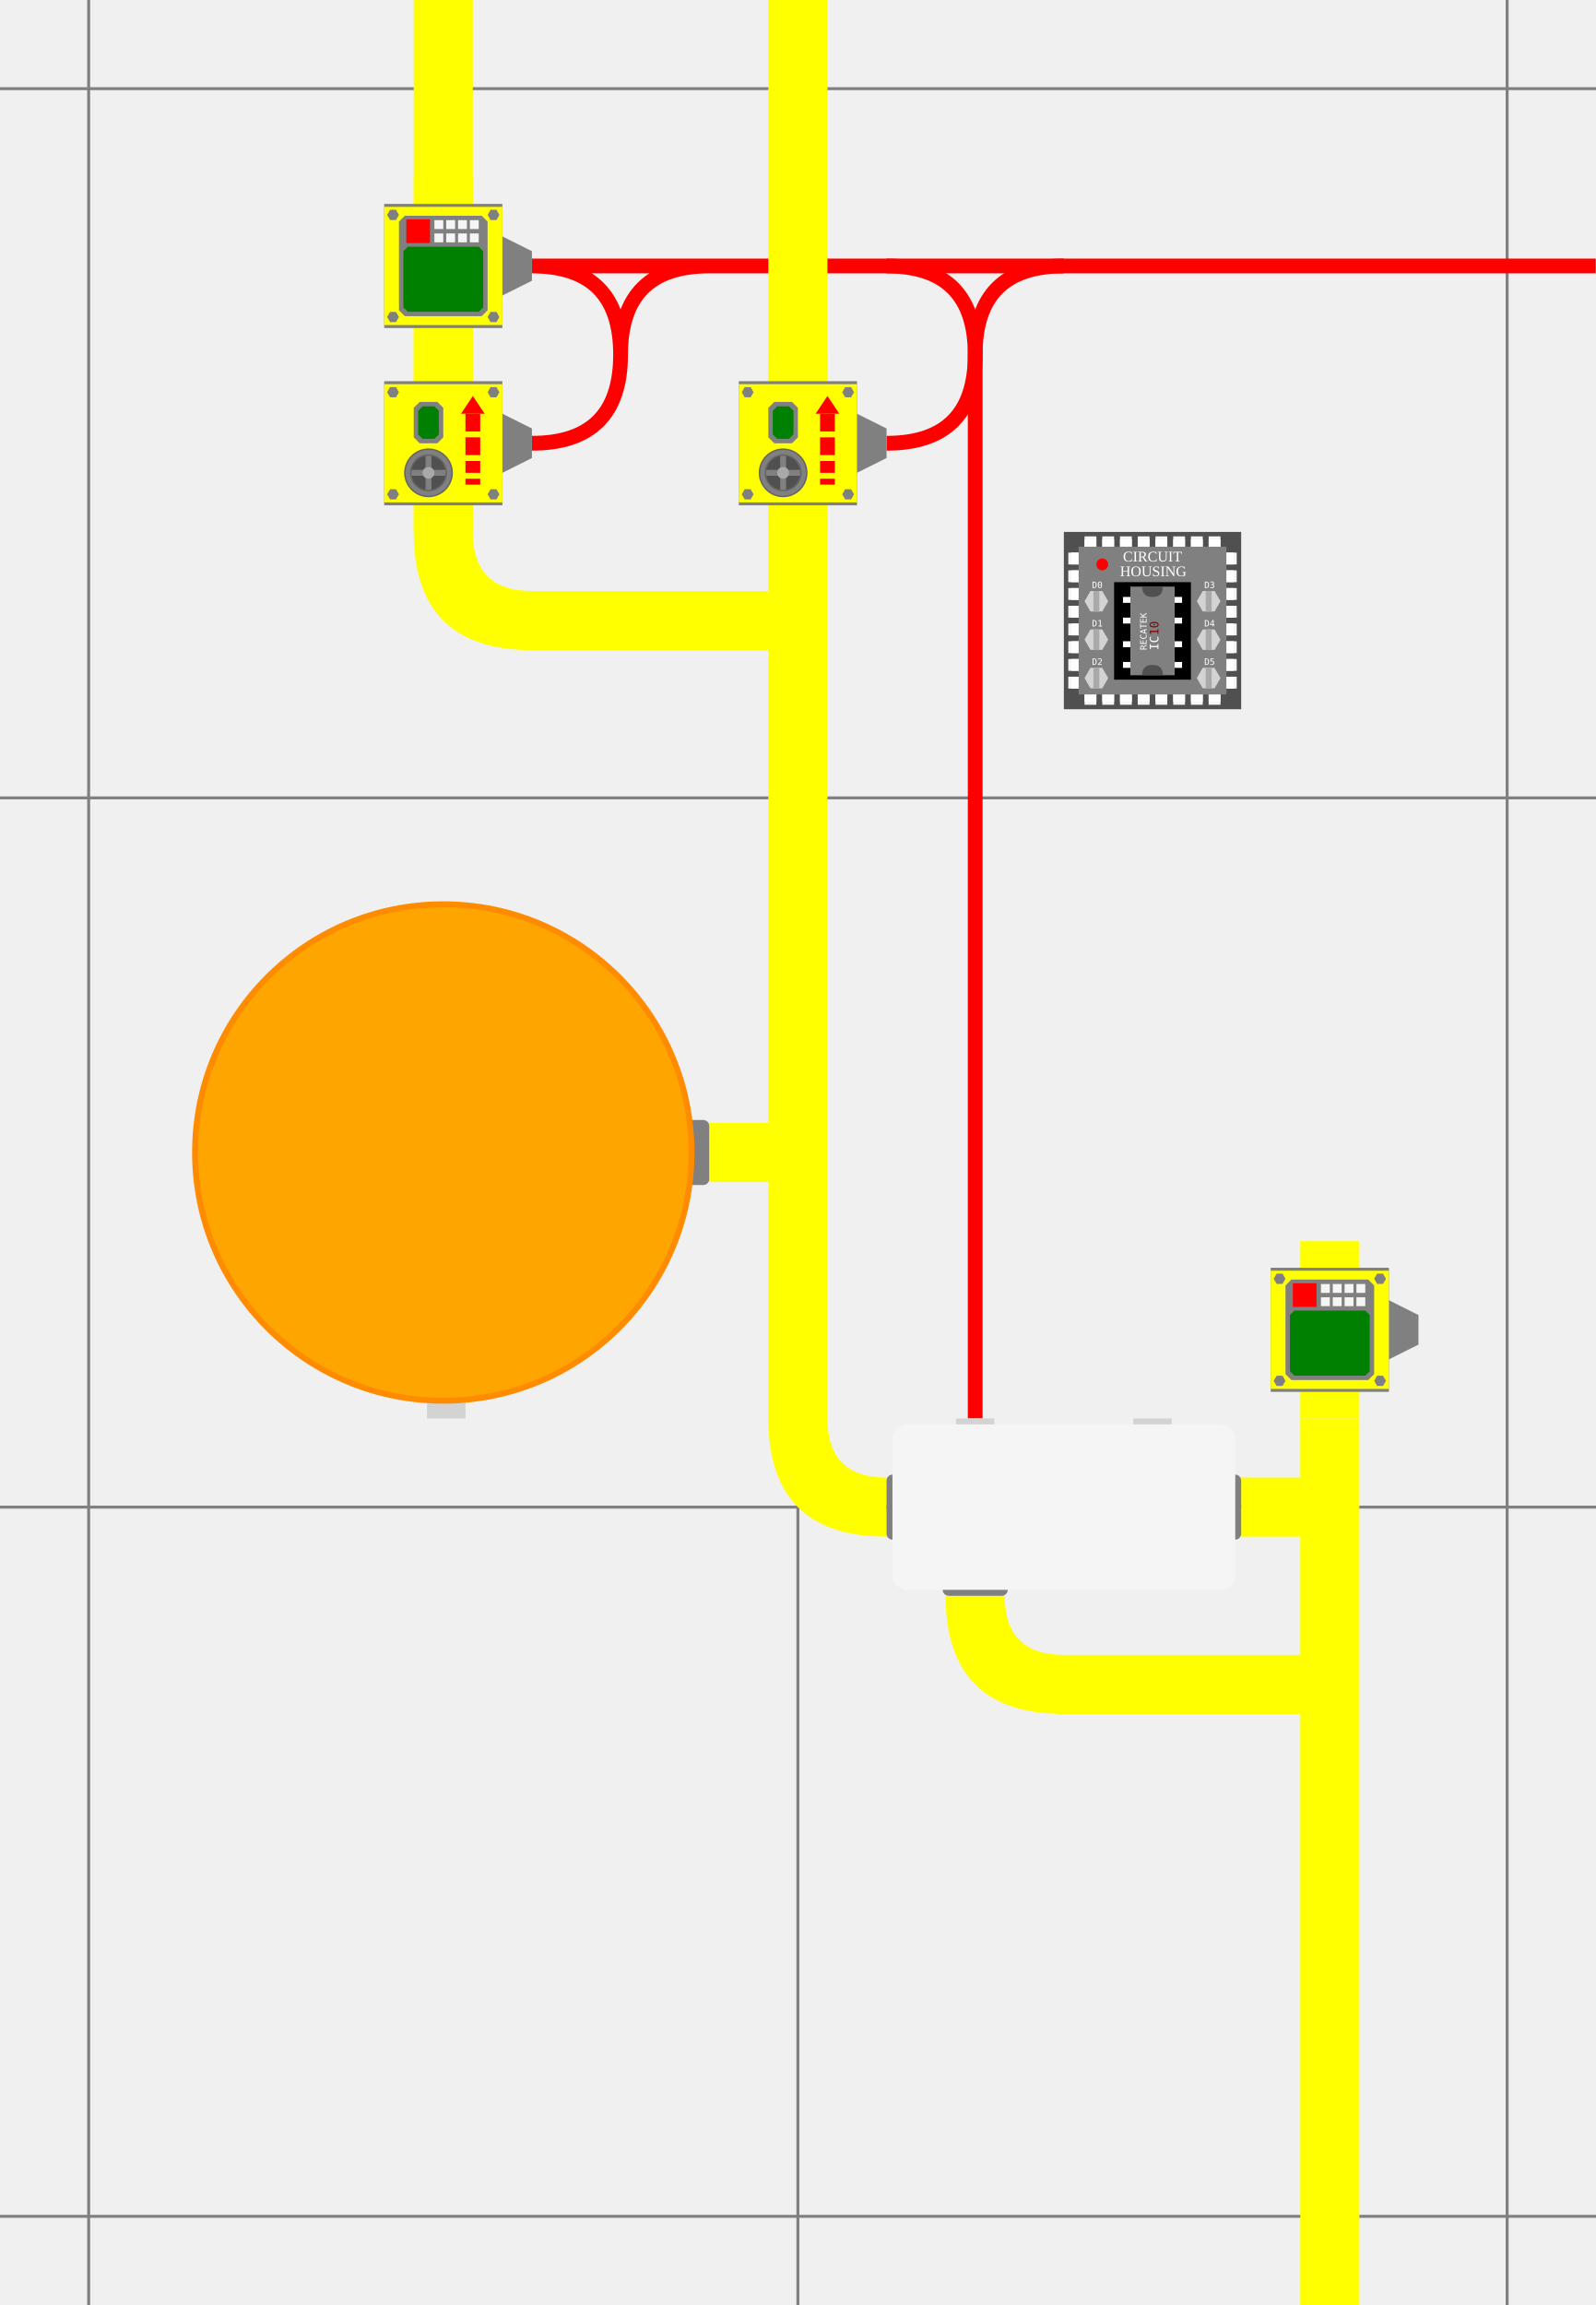
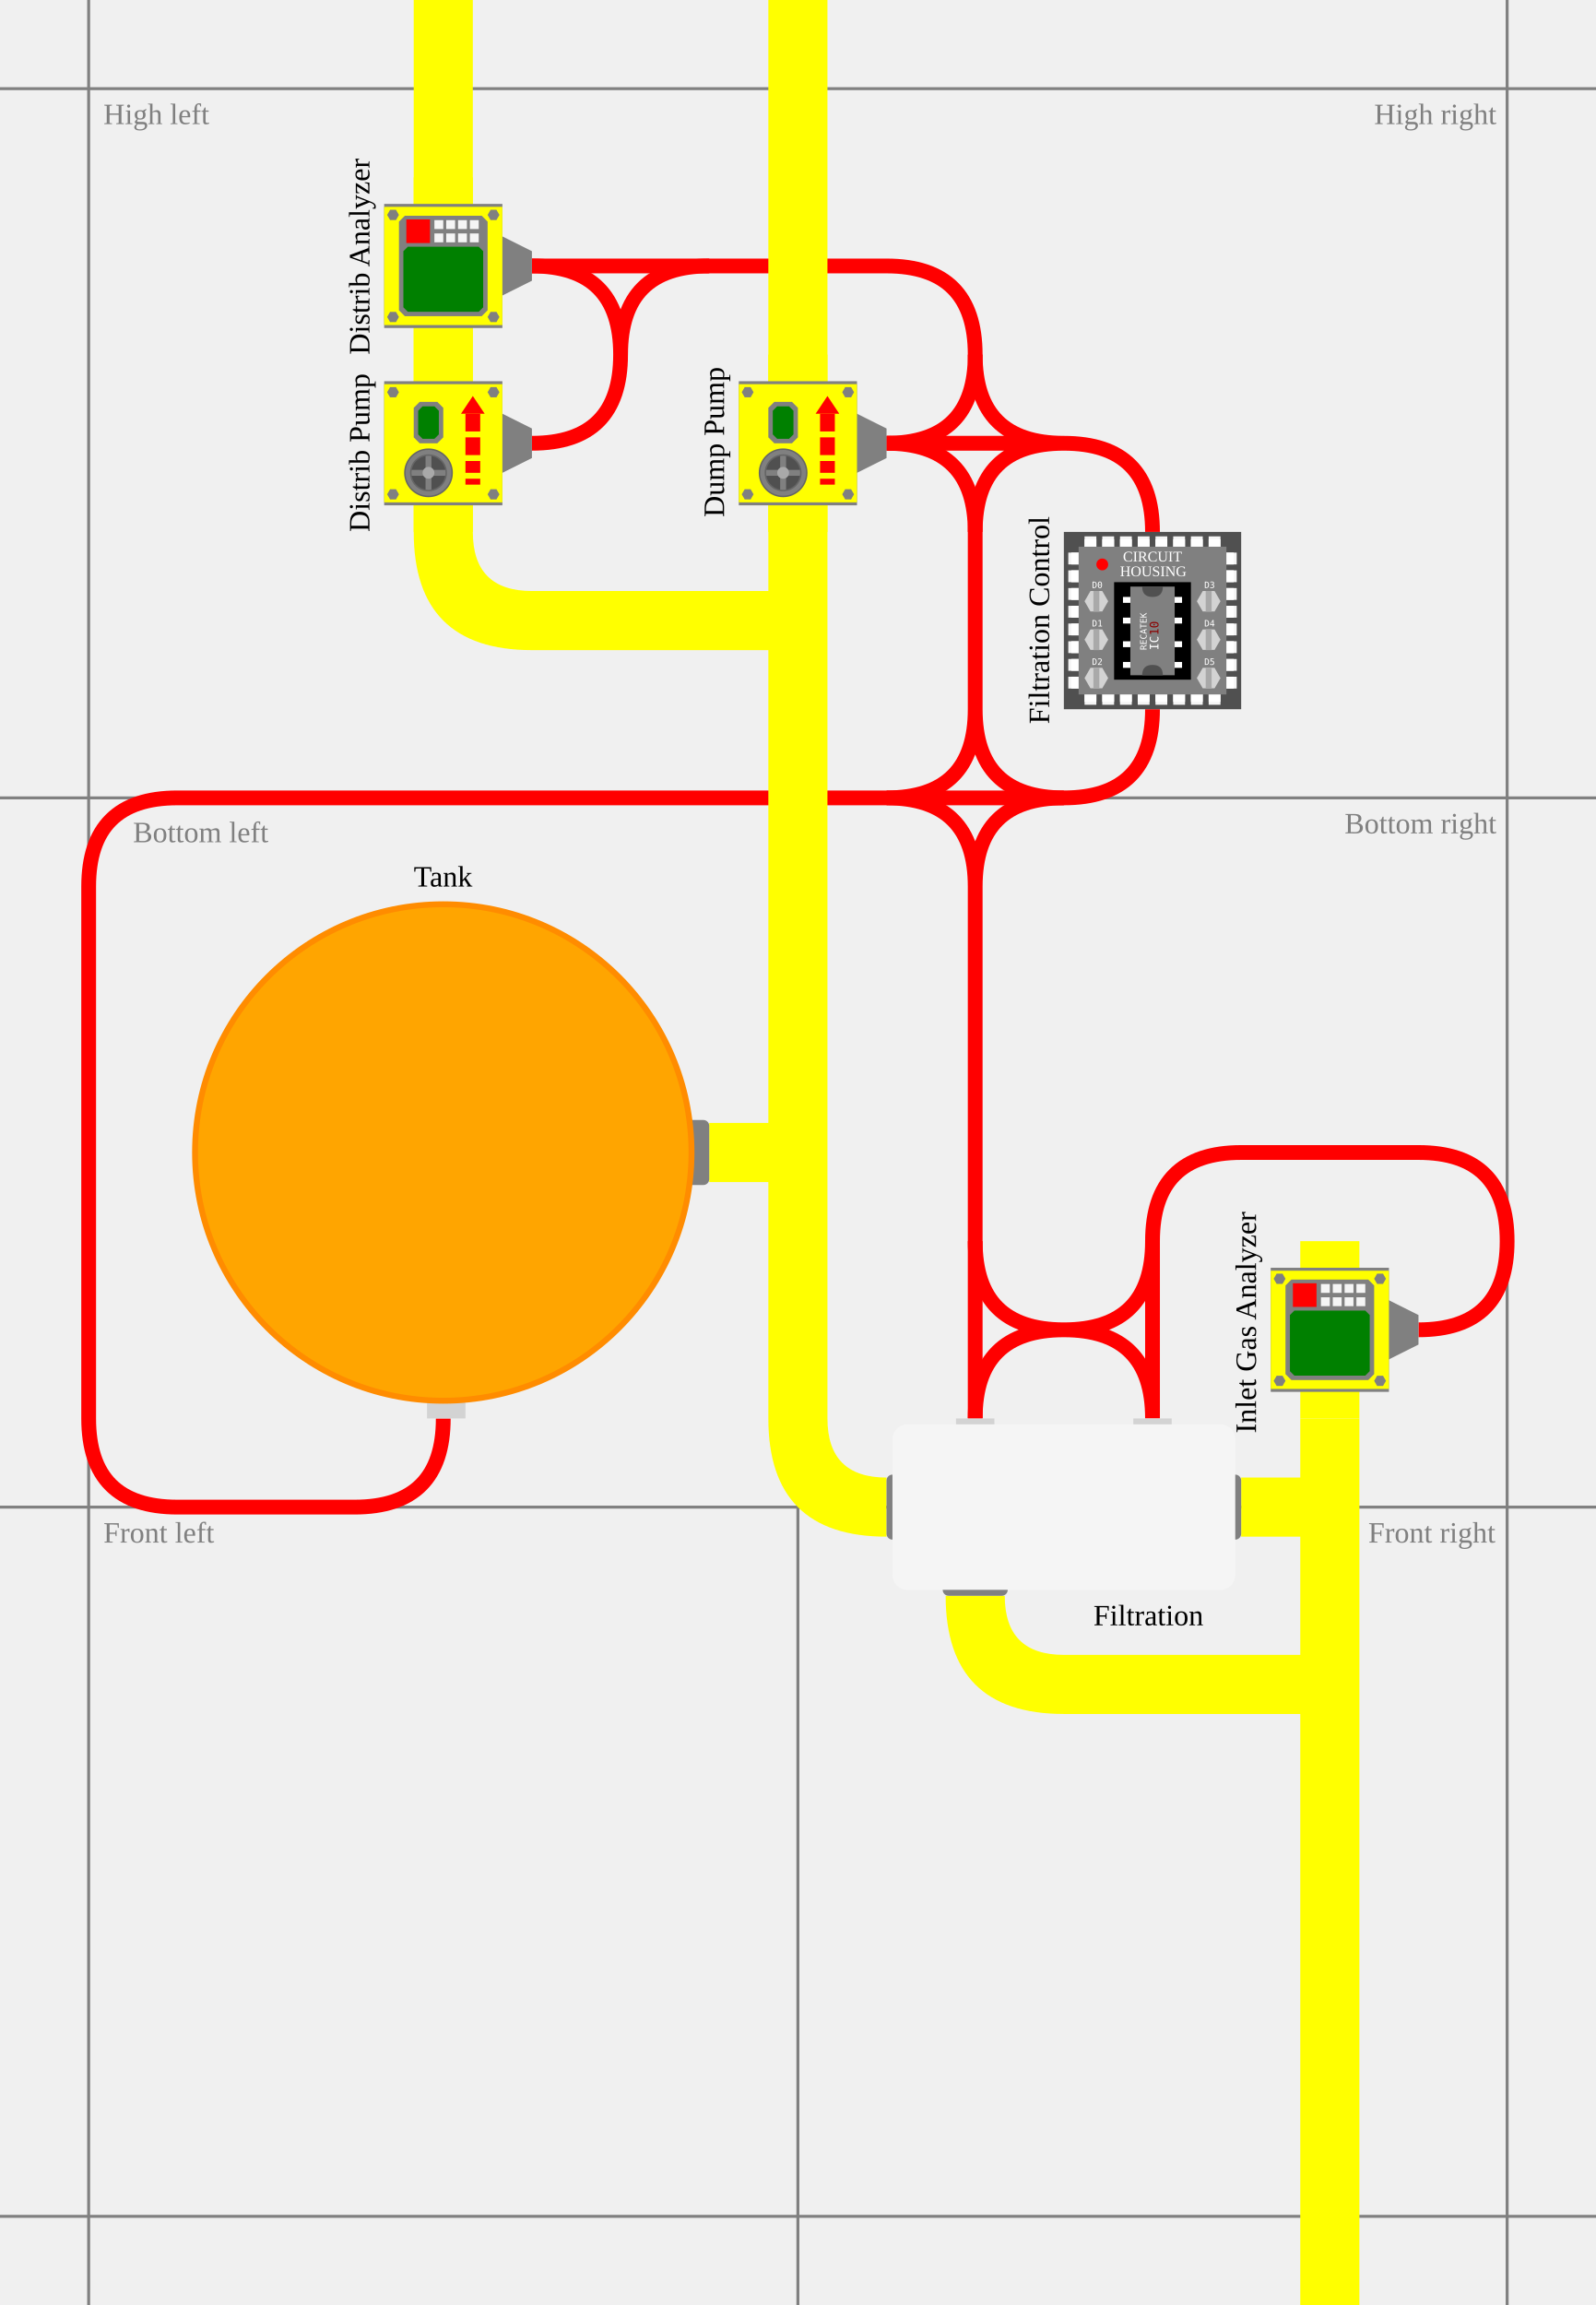
<svg xmlns="http://www.w3.org/2000/svg" version="1.1" width="540" height="780">
  <line x1="0" y1="30" x2="780" y2="30" stroke="grey" />
  <line x1="0" y1="270" x2="780" y2="270" stroke="grey" />
  <line x1="0" y1="510" x2="780" y2="510" stroke="grey" />
  <line x1="0" y1="750" x2="780" y2="750" stroke="grey" />
  <line x1="30" y1="0" x2="30" y2="780" stroke="grey" />
  <line x1="270" y1="0" x2="270" y2="780" stroke="grey" />
  <line x1="510" y1="0" x2="510" y2="780" stroke="grey" />
  <defs>
    <g id="Tank">
      <rect width="22" height="30" x="79" y="0" rx="2" ry="2" fill="grey" />
      <rect width="13" height="13" x="167" y="82.5" fill="lightgrey" />
      <circle cx="90" cy="90" r="84" fill="orange" stroke="darkorange" stroke-width="2" />
    </g>
    <g id="VolumPump">
      <path d="M 30 50 L 60 35 L 60 25 L 30 10" fill="grey" />
      <rect width="20" height="60" x="20" y="0" fill="yellow" />
      <rect width="40" height="42" x="10" y="9" fill="grey" />
      <rect width="40" height="40" x="10" y="10" fill="yellow" />
      <path d="M 12 11 h 2 l 1 1.73 l -1 1.73 h -2 l -1 -1.73 l 1 -1.73" fill="grey" />
      <path d="M 46 11 h 2 l 1 1.73 l -1 1.73 h -2 l -1 -1.73 l 1 -1.73" fill="grey" />
      <path d="M 12 45.54 h 2 l 1 1.73 l -1 1.73 h -2 l -1 -1.73 l 1 -1.73" fill="grey" />
      <path d="M 46 45.54 h 2 l 1 1.73 l -1 1.73 h -2 l -1 -1.73 l 1 -1.73" fill="grey" />
      <path d="M 20 18 l 2 -2 h 6 l 2 2 v 10 l -2 2 h -6 l -2 -2 v 10" fill="grey" />
      <path d="M 21.5 19 l 1.5 -1.5 h 4 l 1.5 1.5 v 8 l -1.5 1.5 h -4 l -1.5 -1.5 v 8" fill="green" />
      <circle cx="25" cy="40" r="8" fill="grey" stroke="#656565" stroke-width="0.5" />
      <circle cx="25" cy="40" r="6" fill="#505050" />
      <rect width="2" height="15" x="24" y="32.5" fill="grey" />
      <rect width="2" height="15" x="24" y="32.5" transform="rotate(90 25,40)" fill="grey" />
      <circle cx="25" cy="40" r="2" fill="darkgrey" />
      <circle cx="25" cy="40" r="6" fill="transparent" stroke="#656565" stroke-width="0.5" />
      <path d="M 40 20 h 4 l -4 -6 l -4 6 h 4" fill="red" />
      <rect width="5" height="6" x="37.5" y="20" fill="red" />
      <rect width="5" height="6" x="37.5" y="28" fill="red" />
      <rect width="5" height="4" x="37.5" y="36" fill="red" />
      <rect width="5" height="2" x="37.5" y="42" fill="red" />
    </g>
    <g id="PipeAnalyzer">
      <path d="M 30 50 L 60 35 L 60 25 L 30 10" fill="grey" />
      <rect width="20" height="60" x="20" y="0" fill="yellow" />
      <rect width="40" height="42" x="10" y="9" fill="grey" />
      <rect width="40" height="40" x="10" y="10" fill="yellow" />
      <path d="M 12 11 h 2 l 1 1.73 l -1 1.73 h -2 l -1 -1.73 l 1 -1.73" fill="grey" />
      <path d="M 46 11 h 2 l 1 1.73 l -1 1.73 h -2 l -1 -1.73 l 1 -1.73" fill="grey" />
      <path d="M 12 45.54 h 2 l 1 1.73 l -1 1.73 h -2 l -1 -1.73 l 1 -1.73" fill="grey" />
      <path d="M 46 45.54 h 2 l 1 1.73 l -1 1.73 h -2 l -1 -1.73 l 1 -1.73" fill="grey" />
      <path d="M 15 15 l 2 -2 h 26 l 2 2 v 30 l -2 2 h -26 l -2 -2 v 30" fill="grey" />
      <path d="M 16.5 25 l 1.5 -1.5 h 24 l 1.5 1.5 v 19 l -1.5 1.5 h -24 l -1.5 -1.5 v -19" fill="green" />
      <rect width="8" height="8" x="17.5" y="14.25" fill="red" />
      <rect width="3" height="3" x="27" y="14.5" fill="whitesmoke" />
      <rect width="3" height="3" x="31" y="14.5" fill="whitesmoke" />
      <rect width="3" height="3" x="35" y="14.5" fill="whitesmoke" />
      <rect width="3" height="3" x="39" y="14.5" fill="whitesmoke" />
      <rect width="3" height="3" x="27" y="19" fill="whitesmoke" />
      <rect width="3" height="3" x="31" y="19" fill="whitesmoke" />
      <rect width="3" height="3" x="35" y="19" fill="whitesmoke" />
      <rect width="3" height="3" x="39" y="19" fill="whitesmoke" />
    </g>
    <g id="Filtration">
      <rect width="13" height="13" x="23.5" y="0" fill="lightgrey" />
      <rect width="13" height="13" x="83.5" y="0" fill="lightgrey" />
      <rect width="120" height="22" x="0" y="19" rx="2" ry="2" fill="grey" />
      <rect width="22" height="30" x="19" y="30" rx="2" ry="2" fill="grey" />
      <rect width="116" height="56" x="2" y="2" rx="5" ry="5" fill="whitesmoke" />
    </g>
    <g id="ICHousing">
      <rect width="60" height="60" x="0" y="0" fill="#505050" />
      <rect width="4" height="57" x="7" y="1.5" fill="whitesmoke" />
      <rect width="4" height="57" x="13" y="1.5" fill="whitesmoke" />
      <rect width="4" height="57" x="19" y="1.5" fill="whitesmoke" />
      <rect width="4" height="57" x="25" y="1.5" fill="whitesmoke" />
      <rect width="4" height="57" x="31" y="1.5" fill="whitesmoke" />
      <rect width="4" height="57" x="37" y="1.5" fill="whitesmoke" />
      <rect width="4" height="57" x="43" y="1.5" fill="whitesmoke" />
      <rect width="4" height="57" x="49" y="1.5" fill="whitesmoke" />
      <rect width="4" height="55" x="7" y="2.5" fill="white" />
      <rect width="4" height="55" x="13" y="2.5" fill="white" />
      <rect width="4" height="55" x="19" y="2.5" fill="white" />
      <rect width="4" height="55" x="25" y="2.5" fill="white" />
      <rect width="4" height="55" x="31" y="2.5" fill="white" />
      <rect width="4" height="55" x="37" y="2.5" fill="white" />
      <rect width="4" height="55" x="43" y="2.5" fill="white" />
      <rect width="4" height="55" x="49" y="2.5" fill="white" />
      <rect width="57" height="4" x="1.5" y="7" fill="whitesmoke" />
      <rect width="57" height="4" x="1.5" y="13" fill="whitesmoke" />
      <rect width="57" height="4" x="1.5" y="19" fill="whitesmoke" />
      <rect width="57" height="4" x="1.5" y="25" fill="whitesmoke" />
      <rect width="57" height="4" x="1.5" y="31" fill="whitesmoke" />
      <rect width="57" height="4" x="1.5" y="37" fill="whitesmoke" />
      <rect width="57" height="4" x="1.5" y="43" fill="whitesmoke" />
      <rect width="57" height="4" x="1.5" y="49" fill="whitesmoke" />
      <rect width="55" height="4" x="2.5" y="7" fill="white" />
      <rect width="55" height="4" x="2.5" y="13" fill="white" />
      <rect width="55" height="4" x="2.5" y="19" fill="white" />
      <rect width="55" height="4" x="2.5" y="25" fill="white" />
      <rect width="55" height="4" x="2.5" y="31" fill="white" />
      <rect width="55" height="4" x="2.5" y="37" fill="white" />
      <rect width="55" height="4" x="2.5" y="43" fill="white" />
      <rect width="55" height="4" x="2.5" y="49" fill="white" />
      <rect width="50" height="50" x="5" y="5" fill="grey" />
      <circle cx="13" cy="11" r="2" fill="red" />
      <text x="20" y="10" font-size="5" fill="white">CIRCUIT</text>
      <text x="19" y="15" font-size="5" fill="white">HOUSING</text>
      <path d="M 9 20 l 4 0 l 2 3.46 l -2 3.46 l -4 0 l -2 -3.46 l 2 -3.46" fill="lightgrey" />
      <rect width="2" height="7" x="10" y="20" fill="darkgrey" />
      <text x="9.5" y="19" font-size="3" fill="white" font-family="monospace">D0</text>
      <path d="M 9 33 l 4 0 l 2 3.46 l -2 3.46 l -4 0 l -2 -3.46 l 2 -3.46" fill="lightgrey" />
      <rect width="2" height="7" x="10" y="33" fill="darkgrey" />
      <text x="9.5" y="32" font-size="3" fill="white" font-family="monospace">D1</text>
      <path d="M 9 46 l 4 0 l 2 3.46 l -2 3.46 l -4 0 l -2 -3.46 l 2 -3.46" fill="lightgrey" />
      <rect width="2" height="7" x="10" y="46" fill="darkgrey" />
      <text x="9.5" y="45" font-size="3" fill="white" font-family="monospace">D2</text>
      <path d="M 47 20 l 4 0 l 2 3.46 l -2 3.46 l -4 0 l -2 -3.46 l 2 -3.46" fill="lightgrey" />
      <rect width="2" height="7" x="48" y="20" fill="darkgrey" />
      <text x="47.5" y="19" font-size="3" fill="white" font-family="monospace">D3</text>
      <path d="M 47 33 l 4 0 l 2 3.46 l -2 3.46 l -4 0 l -2 -3.46 l 2 -3.46" fill="lightgrey" />
      <rect width="2" height="7" x="48" y="33" fill="darkgrey" />
      <text x="47.5" y="32" font-size="3" fill="white" font-family="monospace">D4</text>
      <path d="M 47 46 l 4 0 l 2 3.46 l -2 3.46 l -4 0 l -2 -3.46 l 2 -3.46" fill="lightgrey" />
      <rect width="2" height="7" x="48" y="46" fill="darkgrey" />
      <text x="47.5" y="45" font-size="3" fill="white" font-family="monospace">D5</text>
      <rect width="26" height="33" x="17" y="17" fill="black" />
      <rect width="20" height="2" x="20" y="22" fill="white" />
      <rect width="20" height="2" x="20" y="29" fill="white" />
      <rect width="20" height="2" x="20" y="37" fill="white" />
      <rect width="20" height="2" x="20" y="44" fill="white" />
      <rect width="15" height="30" x="22.5" y="18.5" fill="grey" />
      <path d="M 26.5 18.5 q 0 3.5 3.5 3.5 q 3.5 0 3.5 -3.5" fill="#505050" />
      <path d="M 26.5 48.5 q 0 -3.5 3.5 -3.5 q 3.5 0 3.5 3.5" fill="#505050" />
      <text x="28" y="40" transform="rotate(-90 28,40)" font-size="3" fill="white" font-family="monospace">RECATEK</text>
      <text x="32" y="40" transform="rotate(-90 32,40)" font-size="4" fill="white" font-family="monospace">IC</text>
      <text x="32" y="35" transform="rotate(-90 32,35)" font-size="4" fill="darkred" font-family="monospace">10</text>
    </g>
  </defs>
  <g stroke="red" stroke-width="5" fill="transparent">
-     <path d="M 180 90 h 360 M 180 150 q 30 0 30 -30 q 0 -30 -30 -30 m 30 30 q 0 -30 30 -30" />
-     <path d="M 300 90 q 30 0 30 30 q 0 30 -30 30" />
-     <path d="M 360 90 q -30 0 -30 30 v 360" />
+     <path d="M 180 90 h 120 q 30 0 30 30 q 0 30 -30 30" />
+     <path d="M 180 150 q 30 0 30 -30 q 0 -30 -30 -30 m 30 30 q 0 -30 30 -30" />
+     <path d="M 330 120 q 0 30 30 30 q -30 0 -30 30 m -30 -30 h 60 q 30 0 30 30" />
+     <path d="M 300 150 q 30 0 30 30 v 60 q 0 30 -30 30 q 30 0 30 30 q 0 -30 30 -30 q -30 0 -30 -30 m 0 60 v 180" />
+     <path d="M 480 450 q 30 0 30 -30 q 0 -30 -30 -30 h -60 q -30 0 -30 30 v 60 q 0 -30 -30 -30 q -30 0 -30 30 m 0 -60 q 0 30 30 30 q 30 0 30 -30" />
+     <path d="M 150 480 q 0 30 -30 30 h -60 q -30 0 -30 -30 v -180 q 0 -30 30 -30 h 300 q 30 0 30 -30" />
  </g>
  <g fill="yellow">
    <path d="M 300 500 q -20 0 -20 -20 v -500 h -20 v 500 q 0 40 40 40 M 240 380 h 20 v 20 h -20" />
    <path d="M 140 0 v 180 q 0 40 40 40 h 90 v -20 h -90 q -20 0 -20 -20 v -180" />
    <path d="M 460 780 v -300 h -20 v 20 h -20 v 20 h 20 v 40 h -80 q -20 0 -20 -20 h -20 q 0 40 40 40 h 80 v 200" />
  </g>
  <use href="#Tank" transform="rotate(90 150,390)" x="60" y="300" />
  <use href="#Filtration" transform="rotate(0 150,390)" x="300" y="480" />
  <use href="#PipeAnalyzer" transform="rotate(0 450,450)" x="420" y="420" />
  <use href="#PipeAnalyzer" transform="rotate(0 450,450)" x="120" y="60" />
  <use href="#VolumPump" transform="rotate(0 150,150)" x="120" y="120" />
  <use href="#VolumPump" transform="rotate(0 270,150)" x="240" y="120" />
  <use href="#ICHousing" transform="rotate(0 390,210)" x="360" y="180" />
+   <g font-size="10">
+     <text x="120" y="65" transform="rotate(-90 150,90)">Distrib Analyzer</text>
+     <text x="120" y="125" transform="rotate(-90 150,150)">Distrib Pump</text>
+     <text x="245" y="125" transform="rotate(-90 270,150)">Dump Pump</text>
+     <text x="355" y="175" transform="rotate(-90 390,210)">Filtration Control</text>
+     <text x="140" y="300" transform="rotate(0 150,390)">Tank</text>
+     <text x="415" y="425" transform="rotate(-90 450,450)">Inlet Gas Analyzer</text>
+     <text x="370" y="550" transform="rotate(0 360,510)">Filtration</text>
+     <g fill="grey">
+       <text x="35" y="42">High left</text>
+       <text x="465" y="42">High right</text>
+       <text x="45" y="285">Bottom left</text>
+       <text x="455" y="282">Bottom right</text>
+       <text x="35" y="522">Front left</text>
+       <text x="463" y="522">Front right</text>
+     </g>
+   </g>
</svg>
